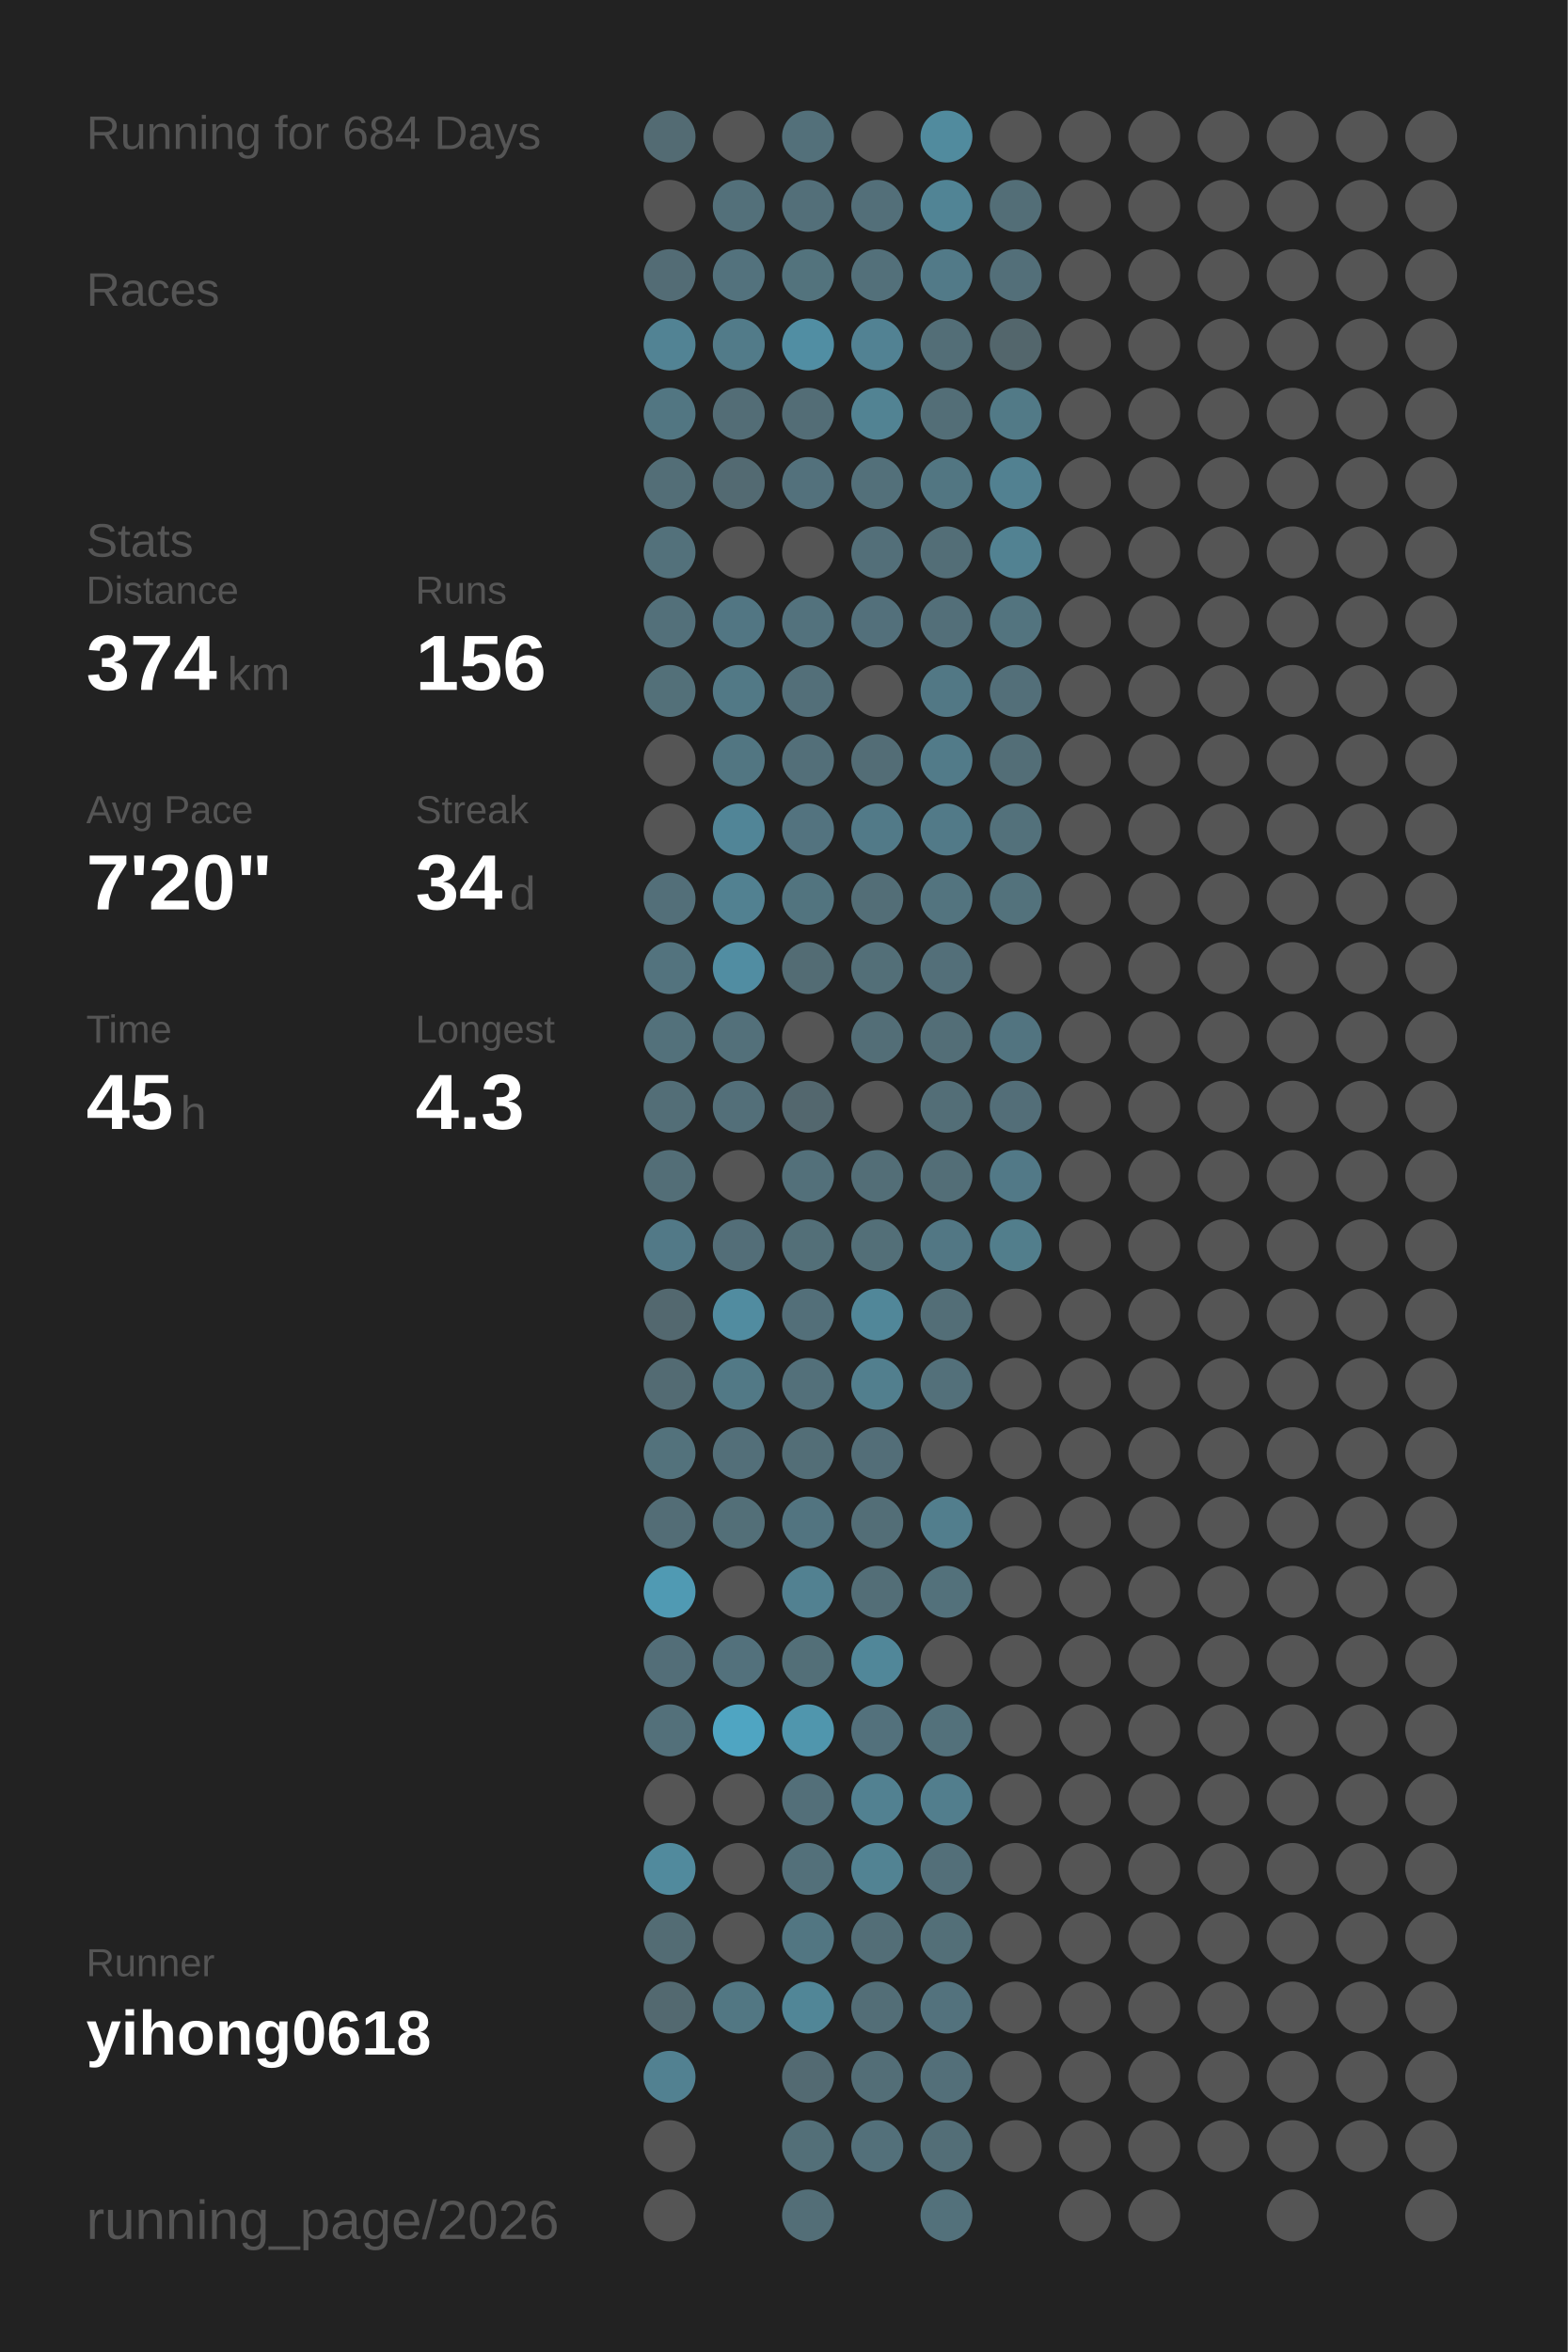
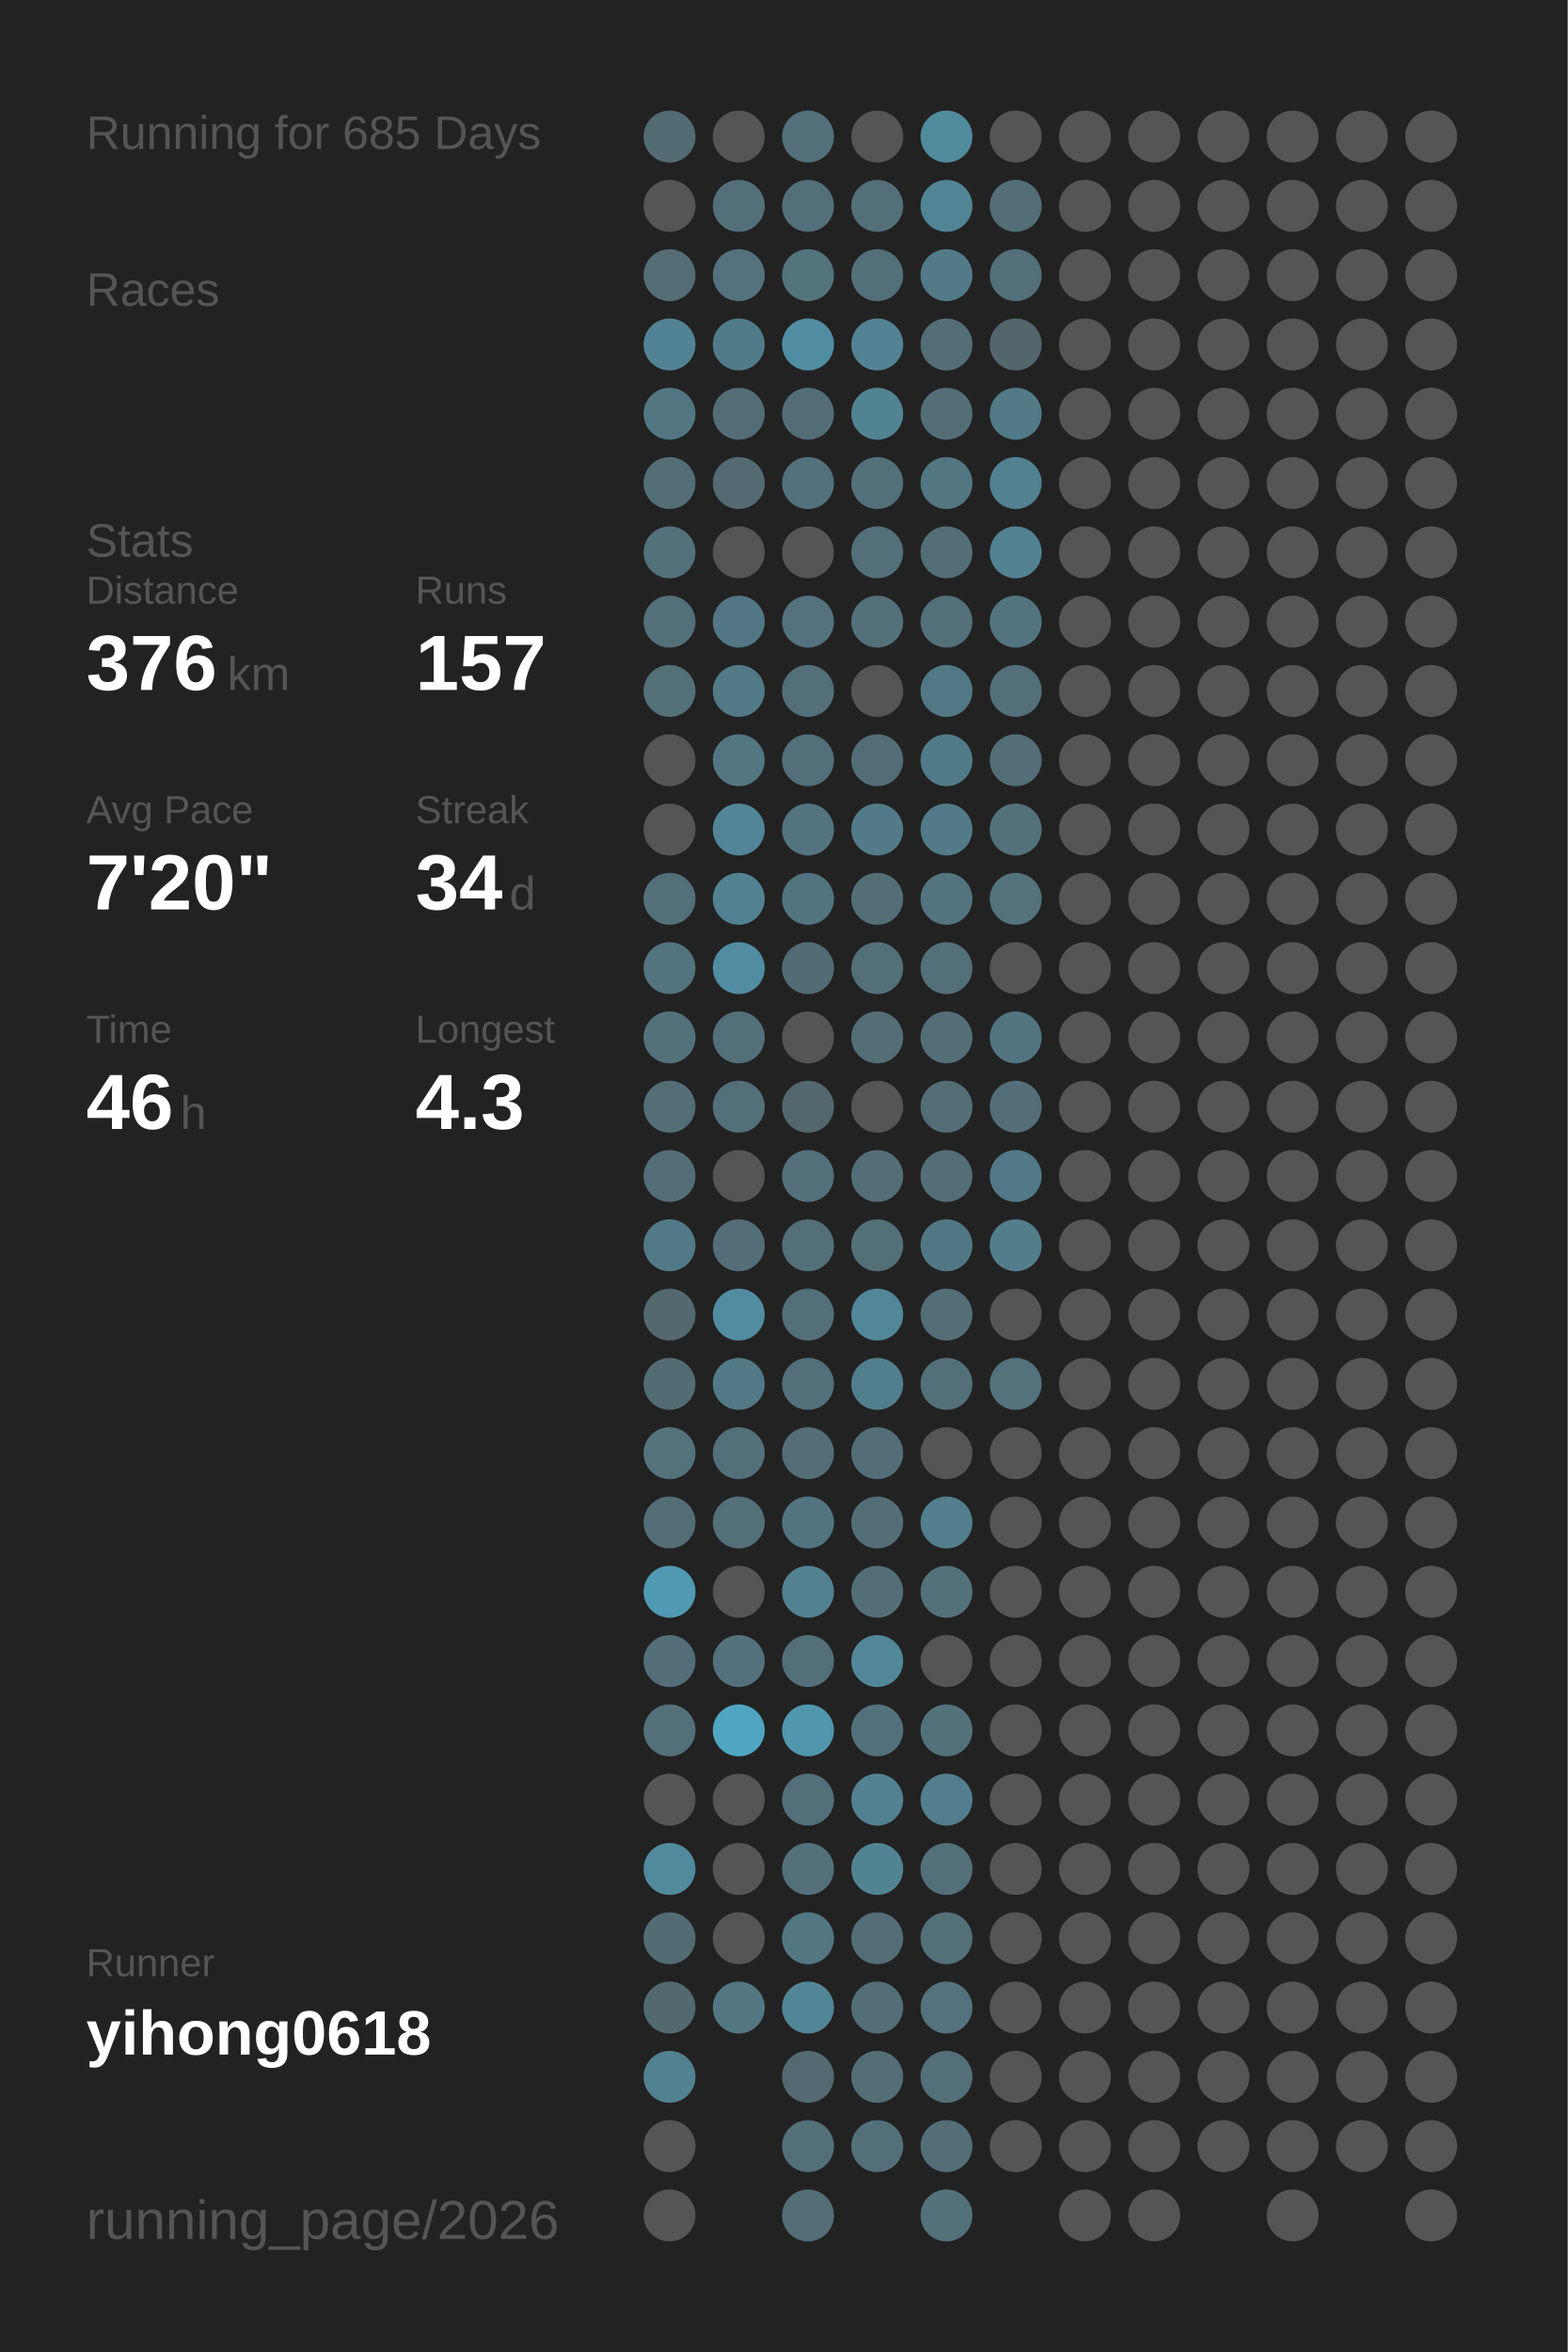
<svg xmlns="http://www.w3.org/2000/svg" baseProfile="full" height="300mm" version="1.1" viewBox="0,0,200,300" width="200mm">
  <defs />
  <rect fill="#222222" height="300" width="200" x="0" y="0" />
-   <text fill="#555555" style="font-size:6px; font-family:Arial;" x="11" y="19">Running for 684 Days</text>
+   <text fill="#555555" style="font-size:6px; font-family:Arial;" x="11" y="19">Running for 685 Days</text>
  <text fill="#555555" style="font-size:6px; font-family:Arial;" x="11" y="39">Races</text>
  <text fill="#555555" style="font-size:6px; font-family:Arial;" x="11" y="71">Stats</text>
  <text fill="#555555" style="font-size:5px; font-family:Arial;" x="11" y="77">Distance</text>
-   <text fill="#FFFFFF" style="font-size:10px; font-family:Arial; font-weight:bold;" x="11" y="88">374</text>
+   <text fill="#FFFFFF" style="font-size:10px; font-family:Arial; font-weight:bold;" x="11" y="88">376</text>
  <text fill="#555555" style="font-size:6px; font-family:Arial;" x="29" y="88">km</text>
  <text fill="#555555" style="font-size:5px; font-family:Arial;" x="53" y="77">Runs</text>
-   <text fill="#FFFFFF" style="font-size:10px; font-family:Arial; font-weight:bold;" x="53" y="88">156</text>
+   <text fill="#FFFFFF" style="font-size:10px; font-family:Arial; font-weight:bold;" x="53" y="88">157</text>
  <text fill="#555555" style="font-size:5px; font-family:Arial;" x="11" y="105">Avg Pace</text>
  <text fill="#FFFFFF" style="font-size:10px; font-family:Arial; font-weight:bold;" x="11" y="116">7'20"</text>
  <text fill="#555555" style="font-size:5px; font-family:Arial;" x="53" y="105">Streak</text>
  <text fill="#FFFFFF" style="font-size:10px; font-family:Arial; font-weight:bold;" x="53" y="116">34</text>
  <text fill="#555555" style="font-size:6px; font-family:Arial;" x="65" y="116">d</text>
  <text fill="#555555" style="font-size:5px; font-family:Arial;" x="11" y="133">Time</text>
-   <text fill="#FFFFFF" style="font-size:10px; font-family:Arial; font-weight:bold;" x="11" y="144">45</text>
+   <text fill="#FFFFFF" style="font-size:10px; font-family:Arial; font-weight:bold;" x="11" y="144">46</text>
  <text fill="#555555" style="font-size:6px; font-family:Arial;" x="23" y="144">h</text>
  <text fill="#555555" style="font-size:5px; font-family:Arial;" x="53" y="133">Longest</text>
  <text fill="#FFFFFF" style="font-size:10px; font-family:Arial; font-weight:bold;" x="53" y="144">4.3</text>
  <text fill="#555555" style="font-size:5px; font-family:Arial;" x="11" y="252.065">Runner</text>
  <text fill="#FFFFFF" style="font-size:8px; font-family:Arial; font-weight:bold;" x="11" y="262.065">yihong0618</text>
  <text fill="#555555" style="font-size:7px; font-family:Arial;" x="11" y="285.581">running_page/2026</text>
  <circle cx="85.417" cy="17.419" fill="#536b73" r="3.312" />
  <circle cx="85.417" cy="26.258" fill="#555555" r="3.312" />
  <circle cx="85.417" cy="35.097" fill="#536c75" r="3.312" />
  <circle cx="85.417" cy="43.935" fill="#528394" r="3.312" />
  <circle cx="85.417" cy="52.774" fill="#527682" r="3.312" />
  <circle cx="85.417" cy="61.613" fill="#536e77" r="3.312" />
  <circle cx="85.417" cy="70.452" fill="#53717b" r="3.312" />
  <circle cx="85.417" cy="79.29" fill="#53707a" r="3.312" />
  <circle cx="85.417" cy="88.129" fill="#537079" r="3.312" />
  <circle cx="85.417" cy="96.968" fill="#555555" r="3.312" />
  <circle cx="85.417" cy="105.806" fill="#555555" r="3.312" />
  <circle cx="85.417" cy="114.645" fill="#536f79" r="3.312" />
  <circle cx="85.417" cy="123.484" fill="#53737e" r="3.312" />
  <circle cx="85.417" cy="132.323" fill="#53717b" r="3.312" />
  <circle cx="85.417" cy="141.161" fill="#536e77" r="3.312" />
  <circle cx="85.417" cy="150" fill="#536e77" r="3.312" />
  <circle cx="85.417" cy="158.839" fill="#527987" r="3.312" />
  <circle cx="85.417" cy="167.677" fill="#53686f" r="3.312" />
  <circle cx="85.417" cy="176.516" fill="#536b73" r="3.312" />
  <circle cx="85.417" cy="185.355" fill="#53727c" r="3.312" />
  <circle cx="85.417" cy="194.194" fill="#536d76" r="3.312" />
  <circle cx="85.417" cy="203.032" fill="#509ab3" r="3.312" />
  <circle cx="85.417" cy="211.871" fill="#536e78" r="3.312" />
  <circle cx="85.417" cy="220.71" fill="#53707a" r="3.312" />
  <circle cx="85.417" cy="229.548" fill="#555555" r="3.312" />
  <circle cx="85.417" cy="238.387" fill="#518a9d" r="3.312" />
  <circle cx="85.417" cy="247.226" fill="#536c74" r="3.312" />
  <circle cx="85.417" cy="256.065" fill="#536970" r="3.312" />
  <circle cx="85.417" cy="264.903" fill="#528191" r="3.312" />
  <circle cx="85.417" cy="273.742" fill="#555555" r="3.312" />
  <circle cx="85.417" cy="282.581" fill="#555555" r="3.312" />
  <circle cx="94.25" cy="17.419" fill="#555555" r="3.312" />
  <circle cx="94.25" cy="26.258" fill="#53707a" r="3.312" />
  <circle cx="94.25" cy="35.097" fill="#53727d" r="3.312" />
  <circle cx="94.25" cy="43.935" fill="#527b89" r="3.312" />
  <circle cx="94.25" cy="52.774" fill="#536d76" r="3.312" />
  <circle cx="94.25" cy="61.613" fill="#536a72" r="3.312" />
  <circle cx="94.25" cy="70.452" fill="#555555" r="3.312" />
  <circle cx="94.25" cy="79.29" fill="#527683" r="3.312" />
  <circle cx="94.25" cy="88.129" fill="#527986" r="3.312" />
  <circle cx="94.25" cy="96.968" fill="#527682" r="3.312" />
  <circle cx="94.25" cy="105.806" fill="#518597" r="3.312" />
  <circle cx="94.25" cy="114.645" fill="#528191" r="3.312" />
  <circle cx="94.25" cy="123.484" fill="#518da2" r="3.312" />
  <circle cx="94.25" cy="132.323" fill="#53707a" r="3.312" />
  <circle cx="94.25" cy="141.161" fill="#536f79" r="3.312" />
  <circle cx="94.25" cy="150" fill="#555555" r="3.312" />
  <circle cx="94.25" cy="158.839" fill="#536e78" r="3.312" />
  <circle cx="94.25" cy="167.677" fill="#518ca0" r="3.312" />
  <circle cx="94.25" cy="176.516" fill="#527986" r="3.312" />
  <circle cx="94.25" cy="185.355" fill="#536f79" r="3.312" />
  <circle cx="94.25" cy="194.194" fill="#536f78" r="3.312" />
  <circle cx="94.25" cy="203.032" fill="#555555" r="3.312" />
  <circle cx="94.25" cy="211.871" fill="#53717c" r="3.312" />
  <circle cx="94.25" cy="220.71" fill="#4fa5c2" r="3.312" />
  <circle cx="94.25" cy="229.548" fill="#555555" r="3.312" />
  <circle cx="94.25" cy="238.387" fill="#555555" r="3.312" />
  <circle cx="94.25" cy="247.226" fill="#555555" r="3.312" />
  <circle cx="94.25" cy="256.065" fill="#527783" r="3.312" />
  <circle cx="103.083" cy="17.419" fill="#53707a" r="3.312" />
  <circle cx="103.083" cy="26.258" fill="#536f79" r="3.312" />
  <circle cx="103.083" cy="35.097" fill="#53737d" r="3.312" />
  <circle cx="103.083" cy="43.935" fill="#518ea3" r="3.312" />
  <circle cx="103.083" cy="52.774" fill="#536d76" r="3.312" />
  <circle cx="103.083" cy="61.613" fill="#53717c" r="3.312" />
  <circle cx="103.083" cy="70.452" fill="#555555" r="3.312" />
  <circle cx="103.083" cy="79.29" fill="#53727d" r="3.312" />
  <circle cx="103.083" cy="88.129" fill="#536f79" r="3.312" />
  <circle cx="103.083" cy="96.968" fill="#536f79" r="3.312" />
  <circle cx="103.083" cy="105.806" fill="#53737f" r="3.312" />
  <circle cx="103.083" cy="114.645" fill="#52747f" r="3.312" />
  <circle cx="103.083" cy="123.484" fill="#536c74" r="3.312" />
  <circle cx="103.083" cy="132.323" fill="#555555" r="3.312" />
  <circle cx="103.083" cy="141.161" fill="#53676e" r="3.312" />
  <circle cx="103.083" cy="150" fill="#53707a" r="3.312" />
  <circle cx="103.083" cy="158.839" fill="#536f78" r="3.312" />
  <circle cx="103.083" cy="167.677" fill="#536f79" r="3.312" />
  <circle cx="103.083" cy="176.516" fill="#53707a" r="3.312" />
  <circle cx="103.083" cy="185.355" fill="#536e77" r="3.312" />
  <circle cx="103.083" cy="194.194" fill="#527480" r="3.312" />
  <circle cx="103.083" cy="203.032" fill="#528191" r="3.312" />
  <circle cx="103.083" cy="211.871" fill="#536f78" r="3.312" />
  <circle cx="103.083" cy="220.71" fill="#5096ad" r="3.312" />
  <circle cx="103.083" cy="229.548" fill="#536f79" r="3.312" />
  <circle cx="103.083" cy="238.387" fill="#53707a" r="3.312" />
  <circle cx="103.083" cy="247.226" fill="#527682" r="3.312" />
  <circle cx="103.083" cy="256.065" fill="#518697" r="3.312" />
  <circle cx="103.083" cy="264.903" fill="#536a72" r="3.312" />
  <circle cx="103.083" cy="273.742" fill="#536f78" r="3.312" />
  <circle cx="103.083" cy="282.581" fill="#536e77" r="3.312" />
  <circle cx="111.917" cy="17.419" fill="#555555" r="3.312" />
  <circle cx="111.917" cy="26.258" fill="#536f79" r="3.312" />
  <circle cx="111.917" cy="35.097" fill="#53707a" r="3.312" />
  <circle cx="111.917" cy="43.935" fill="#528293" r="3.312" />
  <circle cx="111.917" cy="52.774" fill="#528393" r="3.312" />
  <circle cx="111.917" cy="61.613" fill="#53707a" r="3.312" />
  <circle cx="111.917" cy="70.452" fill="#536f79" r="3.312" />
  <circle cx="111.917" cy="79.29" fill="#53707b" r="3.312" />
  <circle cx="111.917" cy="88.129" fill="#555555" r="3.312" />
  <circle cx="111.917" cy="96.968" fill="#536d76" r="3.312" />
  <circle cx="111.917" cy="105.806" fill="#527a88" r="3.312" />
  <circle cx="111.917" cy="114.645" fill="#536e77" r="3.312" />
  <circle cx="111.917" cy="123.484" fill="#536f78" r="3.312" />
  <circle cx="111.917" cy="132.323" fill="#536e77" r="3.312" />
  <circle cx="111.917" cy="141.161" fill="#555555" r="3.312" />
  <circle cx="111.917" cy="150" fill="#536e77" r="3.312" />
  <circle cx="111.917" cy="158.839" fill="#536f78" r="3.312" />
  <circle cx="111.917" cy="167.677" fill="#518799" r="3.312" />
  <circle cx="111.917" cy="176.516" fill="#527f8e" r="3.312" />
  <circle cx="111.917" cy="185.355" fill="#536e78" r="3.312" />
  <circle cx="111.917" cy="194.194" fill="#536e77" r="3.312" />
  <circle cx="111.917" cy="203.032" fill="#536e77" r="3.312" />
  <circle cx="111.917" cy="211.871" fill="#518799" r="3.312" />
  <circle cx="111.917" cy="220.71" fill="#53717c" r="3.312" />
  <circle cx="111.917" cy="229.548" fill="#528191" r="3.312" />
  <circle cx="111.917" cy="238.387" fill="#528393" r="3.312" />
  <circle cx="111.917" cy="247.226" fill="#536e77" r="3.312" />
  <circle cx="111.917" cy="256.065" fill="#536e77" r="3.312" />
  <circle cx="111.917" cy="264.903" fill="#536e77" r="3.312" />
  <circle cx="111.917" cy="273.742" fill="#53707a" r="3.312" />
  <circle cx="120.75" cy="17.419" fill="#518b9e" r="3.312" />
  <circle cx="120.75" cy="26.258" fill="#518495" r="3.312" />
  <circle cx="120.75" cy="35.097" fill="#527a88" r="3.312" />
  <circle cx="120.75" cy="43.935" fill="#536e77" r="3.312" />
  <circle cx="120.75" cy="52.774" fill="#536e77" r="3.312" />
  <circle cx="120.75" cy="61.613" fill="#527682" r="3.312" />
  <circle cx="120.75" cy="70.452" fill="#536e77" r="3.312" />
  <circle cx="120.75" cy="79.29" fill="#536f79" r="3.312" />
  <circle cx="120.75" cy="88.129" fill="#527885" r="3.312" />
  <circle cx="120.75" cy="96.968" fill="#527b89" r="3.312" />
  <circle cx="120.75" cy="105.806" fill="#527a88" r="3.312" />
  <circle cx="120.75" cy="114.645" fill="#53747f" r="3.312" />
  <circle cx="120.75" cy="123.484" fill="#536f79" r="3.312" />
  <circle cx="120.75" cy="132.323" fill="#536e77" r="3.312" />
  <circle cx="120.75" cy="141.161" fill="#536e77" r="3.312" />
  <circle cx="120.75" cy="150" fill="#536e77" r="3.312" />
  <circle cx="120.75" cy="158.839" fill="#527784" r="3.312" />
  <circle cx="120.75" cy="167.677" fill="#536e77" r="3.312" />
  <circle cx="120.75" cy="176.516" fill="#53707a" r="3.312" />
  <circle cx="120.75" cy="185.355" fill="#555555" r="3.312" />
  <circle cx="120.75" cy="194.194" fill="#527e8d" r="3.312" />
  <circle cx="120.75" cy="203.032" fill="#53717b" r="3.312" />
  <circle cx="120.75" cy="211.871" fill="#555555" r="3.312" />
  <circle cx="120.75" cy="220.71" fill="#53717b" r="3.312" />
  <circle cx="120.75" cy="229.548" fill="#527e8d" r="3.312" />
  <circle cx="120.75" cy="238.387" fill="#536f79" r="3.312" />
  <circle cx="120.75" cy="247.226" fill="#536f78" r="3.312" />
  <circle cx="120.75" cy="256.065" fill="#53727d" r="3.312" />
  <circle cx="120.75" cy="264.903" fill="#536f79" r="3.312" />
  <circle cx="120.75" cy="273.742" fill="#536e77" r="3.312" />
  <circle cx="120.75" cy="282.581" fill="#53717b" r="3.312" />
  <circle cx="129.583" cy="17.419" fill="#555555" r="3.312" />
  <circle cx="129.583" cy="26.258" fill="#536e77" r="3.312" />
  <circle cx="129.583" cy="35.097" fill="#536f79" r="3.312" />
  <circle cx="129.583" cy="43.935" fill="#53666c" r="3.312" />
  <circle cx="129.583" cy="52.774" fill="#527a87" r="3.312" />
  <circle cx="129.583" cy="61.613" fill="#528191" r="3.312" />
  <circle cx="129.583" cy="70.452" fill="#528292" r="3.312" />
  <circle cx="129.583" cy="79.29" fill="#53747f" r="3.312" />
  <circle cx="129.583" cy="88.129" fill="#536f79" r="3.312" />
  <circle cx="129.583" cy="96.968" fill="#536e77" r="3.312" />
  <circle cx="129.583" cy="105.806" fill="#53717b" r="3.312" />
  <circle cx="129.583" cy="114.645" fill="#53727c" r="3.312" />
  <circle cx="129.583" cy="123.484" fill="#555555" r="3.312" />
  <circle cx="129.583" cy="132.323" fill="#527480" r="3.312" />
  <circle cx="129.583" cy="141.161" fill="#536e78" r="3.312" />
  <circle cx="129.583" cy="150" fill="#527987" r="3.312" />
  <circle cx="129.583" cy="158.839" fill="#527e8c" r="3.312" />
  <circle cx="129.583" cy="167.677" fill="#555555" r="3.312" />
-   <circle cx="129.583" cy="176.516" fill="#555555" r="3.312" />
+   <circle cx="129.583" cy="176.516" fill="#53727c" r="3.312" />
  <circle cx="129.583" cy="185.355" fill="#555555" r="3.312" />
  <circle cx="129.583" cy="194.194" fill="#555555" r="3.312" />
  <circle cx="129.583" cy="203.032" fill="#555555" r="3.312" />
  <circle cx="129.583" cy="211.871" fill="#555555" r="3.312" />
  <circle cx="129.583" cy="220.71" fill="#555555" r="3.312" />
  <circle cx="129.583" cy="229.548" fill="#555555" r="3.312" />
  <circle cx="129.583" cy="238.387" fill="#555555" r="3.312" />
  <circle cx="129.583" cy="247.226" fill="#555555" r="3.312" />
  <circle cx="129.583" cy="256.065" fill="#555555" r="3.312" />
  <circle cx="129.583" cy="264.903" fill="#555555" r="3.312" />
  <circle cx="129.583" cy="273.742" fill="#555555" r="3.312" />
  <circle cx="138.417" cy="17.419" fill="#555555" r="3.312" />
  <circle cx="138.417" cy="26.258" fill="#555555" r="3.312" />
  <circle cx="138.417" cy="35.097" fill="#555555" r="3.312" />
  <circle cx="138.417" cy="43.935" fill="#555555" r="3.312" />
  <circle cx="138.417" cy="52.774" fill="#555555" r="3.312" />
  <circle cx="138.417" cy="61.613" fill="#555555" r="3.312" />
  <circle cx="138.417" cy="70.452" fill="#555555" r="3.312" />
  <circle cx="138.417" cy="79.29" fill="#555555" r="3.312" />
  <circle cx="138.417" cy="88.129" fill="#555555" r="3.312" />
  <circle cx="138.417" cy="96.968" fill="#555555" r="3.312" />
  <circle cx="138.417" cy="105.806" fill="#555555" r="3.312" />
  <circle cx="138.417" cy="114.645" fill="#555555" r="3.312" />
  <circle cx="138.417" cy="123.484" fill="#555555" r="3.312" />
  <circle cx="138.417" cy="132.323" fill="#555555" r="3.312" />
  <circle cx="138.417" cy="141.161" fill="#555555" r="3.312" />
  <circle cx="138.417" cy="150" fill="#555555" r="3.312" />
  <circle cx="138.417" cy="158.839" fill="#555555" r="3.312" />
  <circle cx="138.417" cy="167.677" fill="#555555" r="3.312" />
  <circle cx="138.417" cy="176.516" fill="#555555" r="3.312" />
  <circle cx="138.417" cy="185.355" fill="#555555" r="3.312" />
  <circle cx="138.417" cy="194.194" fill="#555555" r="3.312" />
  <circle cx="138.417" cy="203.032" fill="#555555" r="3.312" />
  <circle cx="138.417" cy="211.871" fill="#555555" r="3.312" />
  <circle cx="138.417" cy="220.71" fill="#555555" r="3.312" />
  <circle cx="138.417" cy="229.548" fill="#555555" r="3.312" />
  <circle cx="138.417" cy="238.387" fill="#555555" r="3.312" />
  <circle cx="138.417" cy="247.226" fill="#555555" r="3.312" />
  <circle cx="138.417" cy="256.065" fill="#555555" r="3.312" />
  <circle cx="138.417" cy="264.903" fill="#555555" r="3.312" />
  <circle cx="138.417" cy="273.742" fill="#555555" r="3.312" />
  <circle cx="138.417" cy="282.581" fill="#555555" r="3.312" />
  <circle cx="147.25" cy="17.419" fill="#555555" r="3.312" />
  <circle cx="147.25" cy="26.258" fill="#555555" r="3.312" />
  <circle cx="147.25" cy="35.097" fill="#555555" r="3.312" />
  <circle cx="147.25" cy="43.935" fill="#555555" r="3.312" />
  <circle cx="147.25" cy="52.774" fill="#555555" r="3.312" />
  <circle cx="147.25" cy="61.613" fill="#555555" r="3.312" />
  <circle cx="147.25" cy="70.452" fill="#555555" r="3.312" />
  <circle cx="147.25" cy="79.29" fill="#555555" r="3.312" />
  <circle cx="147.25" cy="88.129" fill="#555555" r="3.312" />
  <circle cx="147.25" cy="96.968" fill="#555555" r="3.312" />
  <circle cx="147.25" cy="105.806" fill="#555555" r="3.312" />
  <circle cx="147.25" cy="114.645" fill="#555555" r="3.312" />
  <circle cx="147.25" cy="123.484" fill="#555555" r="3.312" />
  <circle cx="147.25" cy="132.323" fill="#555555" r="3.312" />
  <circle cx="147.25" cy="141.161" fill="#555555" r="3.312" />
  <circle cx="147.25" cy="150" fill="#555555" r="3.312" />
  <circle cx="147.25" cy="158.839" fill="#555555" r="3.312" />
  <circle cx="147.25" cy="167.677" fill="#555555" r="3.312" />
  <circle cx="147.25" cy="176.516" fill="#555555" r="3.312" />
  <circle cx="147.25" cy="185.355" fill="#555555" r="3.312" />
  <circle cx="147.25" cy="194.194" fill="#555555" r="3.312" />
  <circle cx="147.25" cy="203.032" fill="#555555" r="3.312" />
  <circle cx="147.25" cy="211.871" fill="#555555" r="3.312" />
  <circle cx="147.25" cy="220.71" fill="#555555" r="3.312" />
  <circle cx="147.25" cy="229.548" fill="#555555" r="3.312" />
  <circle cx="147.25" cy="238.387" fill="#555555" r="3.312" />
  <circle cx="147.25" cy="247.226" fill="#555555" r="3.312" />
  <circle cx="147.25" cy="256.065" fill="#555555" r="3.312" />
  <circle cx="147.25" cy="264.903" fill="#555555" r="3.312" />
  <circle cx="147.25" cy="273.742" fill="#555555" r="3.312" />
  <circle cx="147.25" cy="282.581" fill="#555555" r="3.312" />
  <circle cx="156.083" cy="17.419" fill="#555555" r="3.312" />
  <circle cx="156.083" cy="26.258" fill="#555555" r="3.312" />
  <circle cx="156.083" cy="35.097" fill="#555555" r="3.312" />
  <circle cx="156.083" cy="43.935" fill="#555555" r="3.312" />
  <circle cx="156.083" cy="52.774" fill="#555555" r="3.312" />
  <circle cx="156.083" cy="61.613" fill="#555555" r="3.312" />
  <circle cx="156.083" cy="70.452" fill="#555555" r="3.312" />
  <circle cx="156.083" cy="79.29" fill="#555555" r="3.312" />
  <circle cx="156.083" cy="88.129" fill="#555555" r="3.312" />
  <circle cx="156.083" cy="96.968" fill="#555555" r="3.312" />
  <circle cx="156.083" cy="105.806" fill="#555555" r="3.312" />
  <circle cx="156.083" cy="114.645" fill="#555555" r="3.312" />
  <circle cx="156.083" cy="123.484" fill="#555555" r="3.312" />
  <circle cx="156.083" cy="132.323" fill="#555555" r="3.312" />
  <circle cx="156.083" cy="141.161" fill="#555555" r="3.312" />
  <circle cx="156.083" cy="150" fill="#555555" r="3.312" />
  <circle cx="156.083" cy="158.839" fill="#555555" r="3.312" />
  <circle cx="156.083" cy="167.677" fill="#555555" r="3.312" />
  <circle cx="156.083" cy="176.516" fill="#555555" r="3.312" />
  <circle cx="156.083" cy="185.355" fill="#555555" r="3.312" />
  <circle cx="156.083" cy="194.194" fill="#555555" r="3.312" />
  <circle cx="156.083" cy="203.032" fill="#555555" r="3.312" />
  <circle cx="156.083" cy="211.871" fill="#555555" r="3.312" />
  <circle cx="156.083" cy="220.71" fill="#555555" r="3.312" />
  <circle cx="156.083" cy="229.548" fill="#555555" r="3.312" />
  <circle cx="156.083" cy="238.387" fill="#555555" r="3.312" />
  <circle cx="156.083" cy="247.226" fill="#555555" r="3.312" />
  <circle cx="156.083" cy="256.065" fill="#555555" r="3.312" />
  <circle cx="156.083" cy="264.903" fill="#555555" r="3.312" />
  <circle cx="156.083" cy="273.742" fill="#555555" r="3.312" />
  <circle cx="164.917" cy="17.419" fill="#555555" r="3.312" />
  <circle cx="164.917" cy="26.258" fill="#555555" r="3.312" />
  <circle cx="164.917" cy="35.097" fill="#555555" r="3.312" />
  <circle cx="164.917" cy="43.935" fill="#555555" r="3.312" />
  <circle cx="164.917" cy="52.774" fill="#555555" r="3.312" />
  <circle cx="164.917" cy="61.613" fill="#555555" r="3.312" />
  <circle cx="164.917" cy="70.452" fill="#555555" r="3.312" />
  <circle cx="164.917" cy="79.29" fill="#555555" r="3.312" />
  <circle cx="164.917" cy="88.129" fill="#555555" r="3.312" />
  <circle cx="164.917" cy="96.968" fill="#555555" r="3.312" />
  <circle cx="164.917" cy="105.806" fill="#555555" r="3.312" />
  <circle cx="164.917" cy="114.645" fill="#555555" r="3.312" />
  <circle cx="164.917" cy="123.484" fill="#555555" r="3.312" />
  <circle cx="164.917" cy="132.323" fill="#555555" r="3.312" />
  <circle cx="164.917" cy="141.161" fill="#555555" r="3.312" />
  <circle cx="164.917" cy="150" fill="#555555" r="3.312" />
  <circle cx="164.917" cy="158.839" fill="#555555" r="3.312" />
  <circle cx="164.917" cy="167.677" fill="#555555" r="3.312" />
  <circle cx="164.917" cy="176.516" fill="#555555" r="3.312" />
  <circle cx="164.917" cy="185.355" fill="#555555" r="3.312" />
  <circle cx="164.917" cy="194.194" fill="#555555" r="3.312" />
  <circle cx="164.917" cy="203.032" fill="#555555" r="3.312" />
  <circle cx="164.917" cy="211.871" fill="#555555" r="3.312" />
  <circle cx="164.917" cy="220.71" fill="#555555" r="3.312" />
  <circle cx="164.917" cy="229.548" fill="#555555" r="3.312" />
  <circle cx="164.917" cy="238.387" fill="#555555" r="3.312" />
  <circle cx="164.917" cy="247.226" fill="#555555" r="3.312" />
  <circle cx="164.917" cy="256.065" fill="#555555" r="3.312" />
  <circle cx="164.917" cy="264.903" fill="#555555" r="3.312" />
  <circle cx="164.917" cy="273.742" fill="#555555" r="3.312" />
  <circle cx="164.917" cy="282.581" fill="#555555" r="3.312" />
  <circle cx="173.75" cy="17.419" fill="#555555" r="3.312" />
  <circle cx="173.75" cy="26.258" fill="#555555" r="3.312" />
  <circle cx="173.75" cy="35.097" fill="#555555" r="3.312" />
  <circle cx="173.75" cy="43.935" fill="#555555" r="3.312" />
  <circle cx="173.75" cy="52.774" fill="#555555" r="3.312" />
  <circle cx="173.75" cy="61.613" fill="#555555" r="3.312" />
  <circle cx="173.75" cy="70.452" fill="#555555" r="3.312" />
  <circle cx="173.75" cy="79.29" fill="#555555" r="3.312" />
  <circle cx="173.75" cy="88.129" fill="#555555" r="3.312" />
  <circle cx="173.75" cy="96.968" fill="#555555" r="3.312" />
  <circle cx="173.75" cy="105.806" fill="#555555" r="3.312" />
  <circle cx="173.75" cy="114.645" fill="#555555" r="3.312" />
  <circle cx="173.75" cy="123.484" fill="#555555" r="3.312" />
  <circle cx="173.75" cy="132.323" fill="#555555" r="3.312" />
  <circle cx="173.75" cy="141.161" fill="#555555" r="3.312" />
  <circle cx="173.75" cy="150" fill="#555555" r="3.312" />
  <circle cx="173.75" cy="158.839" fill="#555555" r="3.312" />
  <circle cx="173.75" cy="167.677" fill="#555555" r="3.312" />
  <circle cx="173.75" cy="176.516" fill="#555555" r="3.312" />
  <circle cx="173.75" cy="185.355" fill="#555555" r="3.312" />
  <circle cx="173.75" cy="194.194" fill="#555555" r="3.312" />
  <circle cx="173.75" cy="203.032" fill="#555555" r="3.312" />
  <circle cx="173.75" cy="211.871" fill="#555555" r="3.312" />
  <circle cx="173.75" cy="220.71" fill="#555555" r="3.312" />
  <circle cx="173.75" cy="229.548" fill="#555555" r="3.312" />
  <circle cx="173.75" cy="238.387" fill="#555555" r="3.312" />
  <circle cx="173.75" cy="247.226" fill="#555555" r="3.312" />
  <circle cx="173.75" cy="256.065" fill="#555555" r="3.312" />
  <circle cx="173.75" cy="264.903" fill="#555555" r="3.312" />
  <circle cx="173.75" cy="273.742" fill="#555555" r="3.312" />
  <circle cx="182.583" cy="17.419" fill="#555555" r="3.312" />
  <circle cx="182.583" cy="26.258" fill="#555555" r="3.312" />
  <circle cx="182.583" cy="35.097" fill="#555555" r="3.312" />
  <circle cx="182.583" cy="43.935" fill="#555555" r="3.312" />
  <circle cx="182.583" cy="52.774" fill="#555555" r="3.312" />
  <circle cx="182.583" cy="61.613" fill="#555555" r="3.312" />
  <circle cx="182.583" cy="70.452" fill="#555555" r="3.312" />
  <circle cx="182.583" cy="79.29" fill="#555555" r="3.312" />
  <circle cx="182.583" cy="88.129" fill="#555555" r="3.312" />
  <circle cx="182.583" cy="96.968" fill="#555555" r="3.312" />
  <circle cx="182.583" cy="105.806" fill="#555555" r="3.312" />
  <circle cx="182.583" cy="114.645" fill="#555555" r="3.312" />
  <circle cx="182.583" cy="123.484" fill="#555555" r="3.312" />
  <circle cx="182.583" cy="132.323" fill="#555555" r="3.312" />
  <circle cx="182.583" cy="141.161" fill="#555555" r="3.312" />
  <circle cx="182.583" cy="150" fill="#555555" r="3.312" />
  <circle cx="182.583" cy="158.839" fill="#555555" r="3.312" />
  <circle cx="182.583" cy="167.677" fill="#555555" r="3.312" />
  <circle cx="182.583" cy="176.516" fill="#555555" r="3.312" />
  <circle cx="182.583" cy="185.355" fill="#555555" r="3.312" />
  <circle cx="182.583" cy="194.194" fill="#555555" r="3.312" />
  <circle cx="182.583" cy="203.032" fill="#555555" r="3.312" />
  <circle cx="182.583" cy="211.871" fill="#555555" r="3.312" />
  <circle cx="182.583" cy="220.71" fill="#555555" r="3.312" />
  <circle cx="182.583" cy="229.548" fill="#555555" r="3.312" />
  <circle cx="182.583" cy="238.387" fill="#555555" r="3.312" />
  <circle cx="182.583" cy="247.226" fill="#555555" r="3.312" />
  <circle cx="182.583" cy="256.065" fill="#555555" r="3.312" />
  <circle cx="182.583" cy="264.903" fill="#555555" r="3.312" />
  <circle cx="182.583" cy="273.742" fill="#555555" r="3.312" />
  <circle cx="182.583" cy="282.581" fill="#555555" r="3.312" />
</svg>
